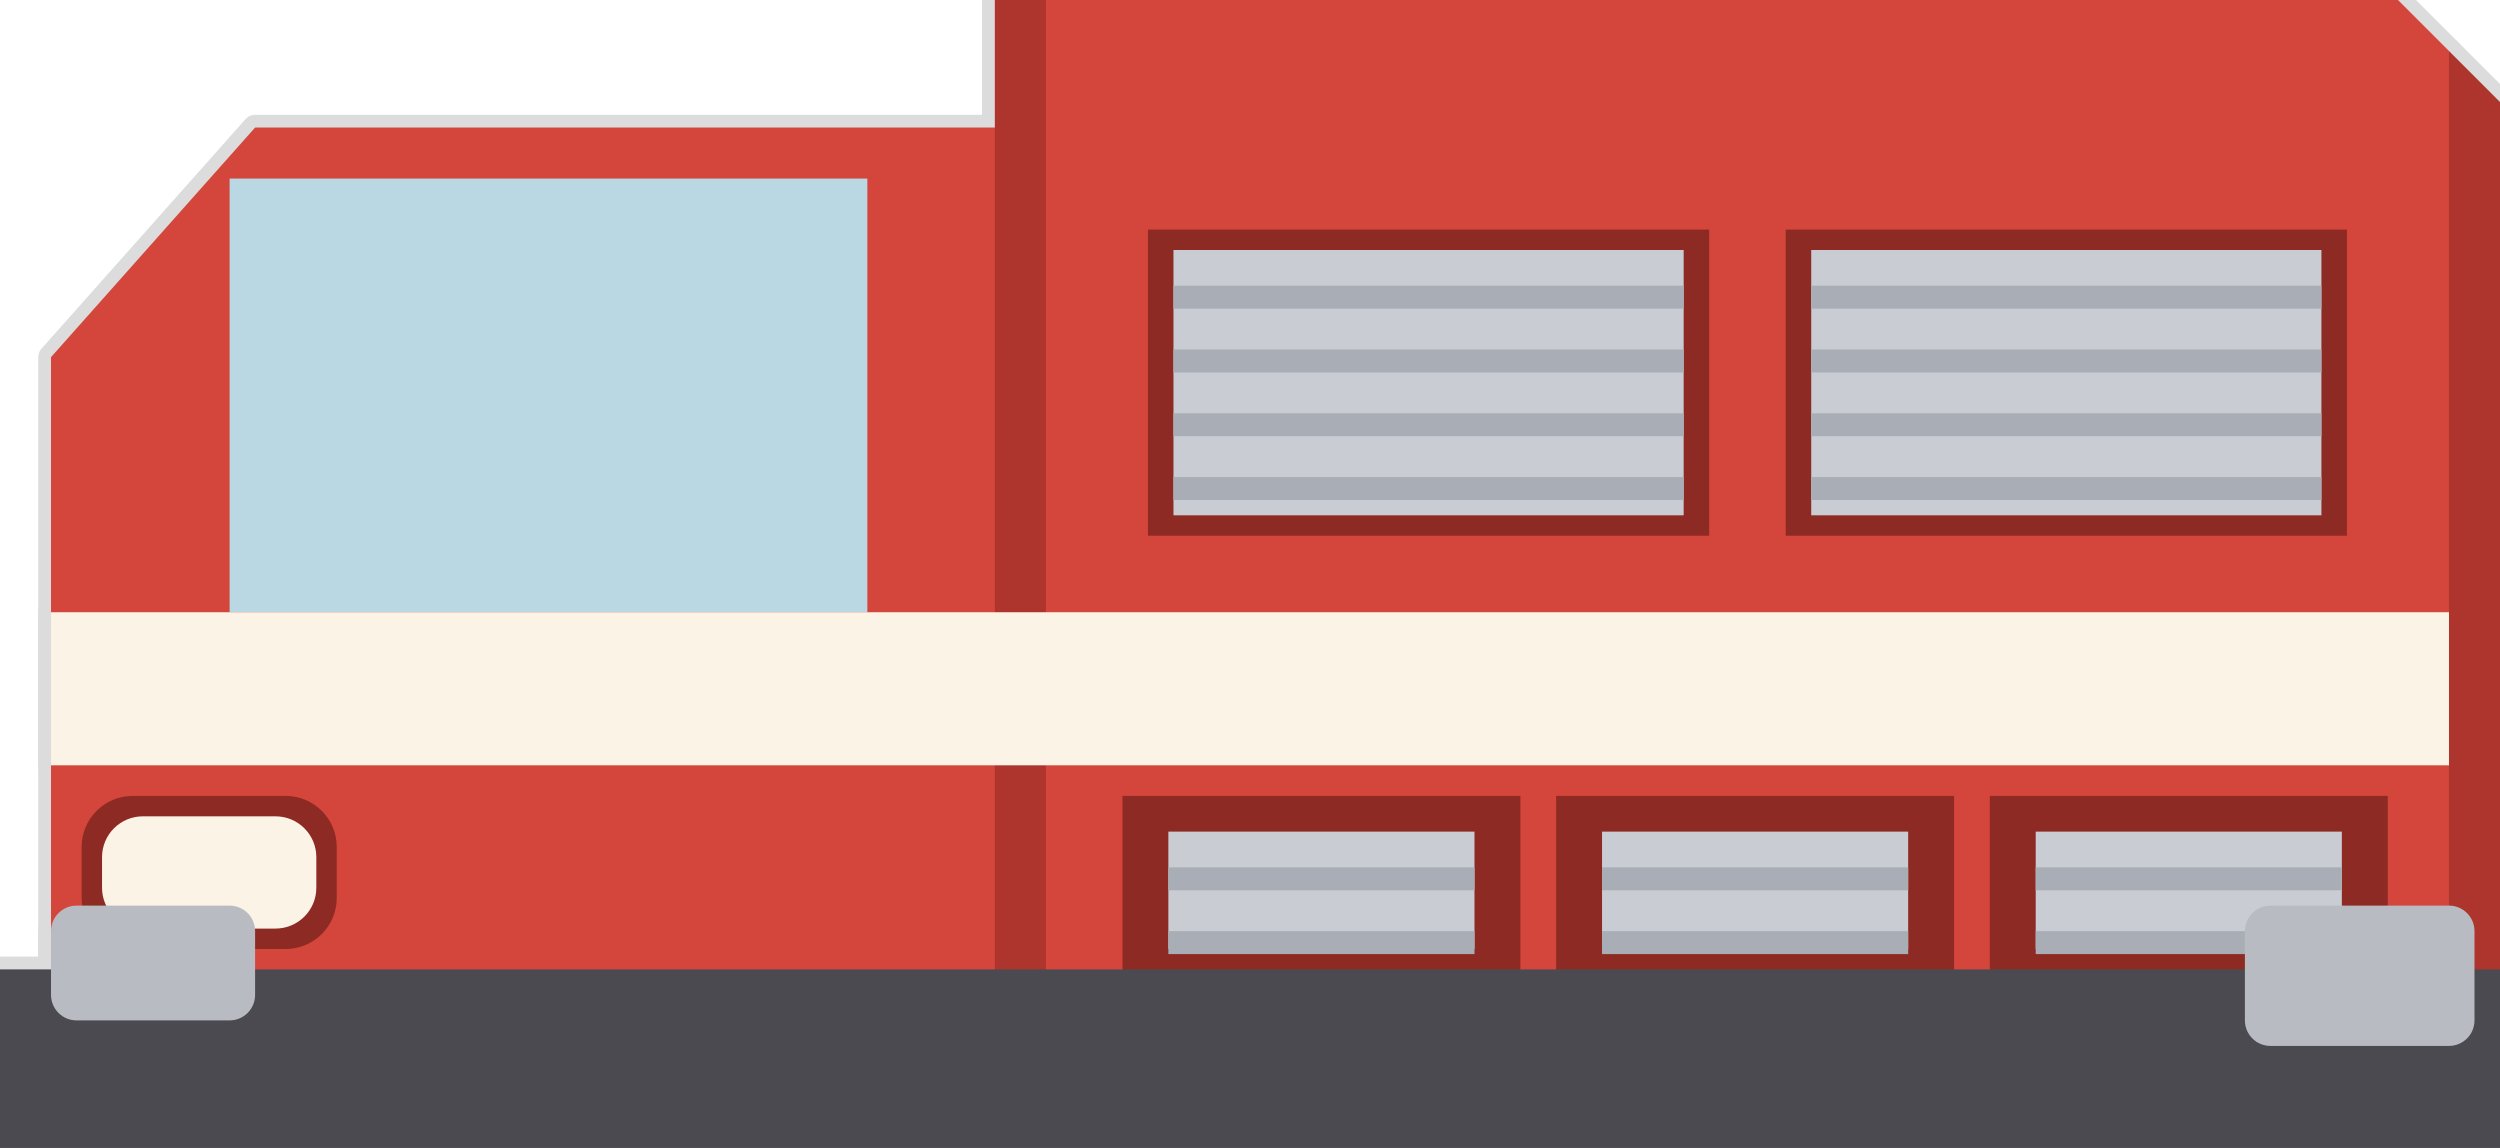
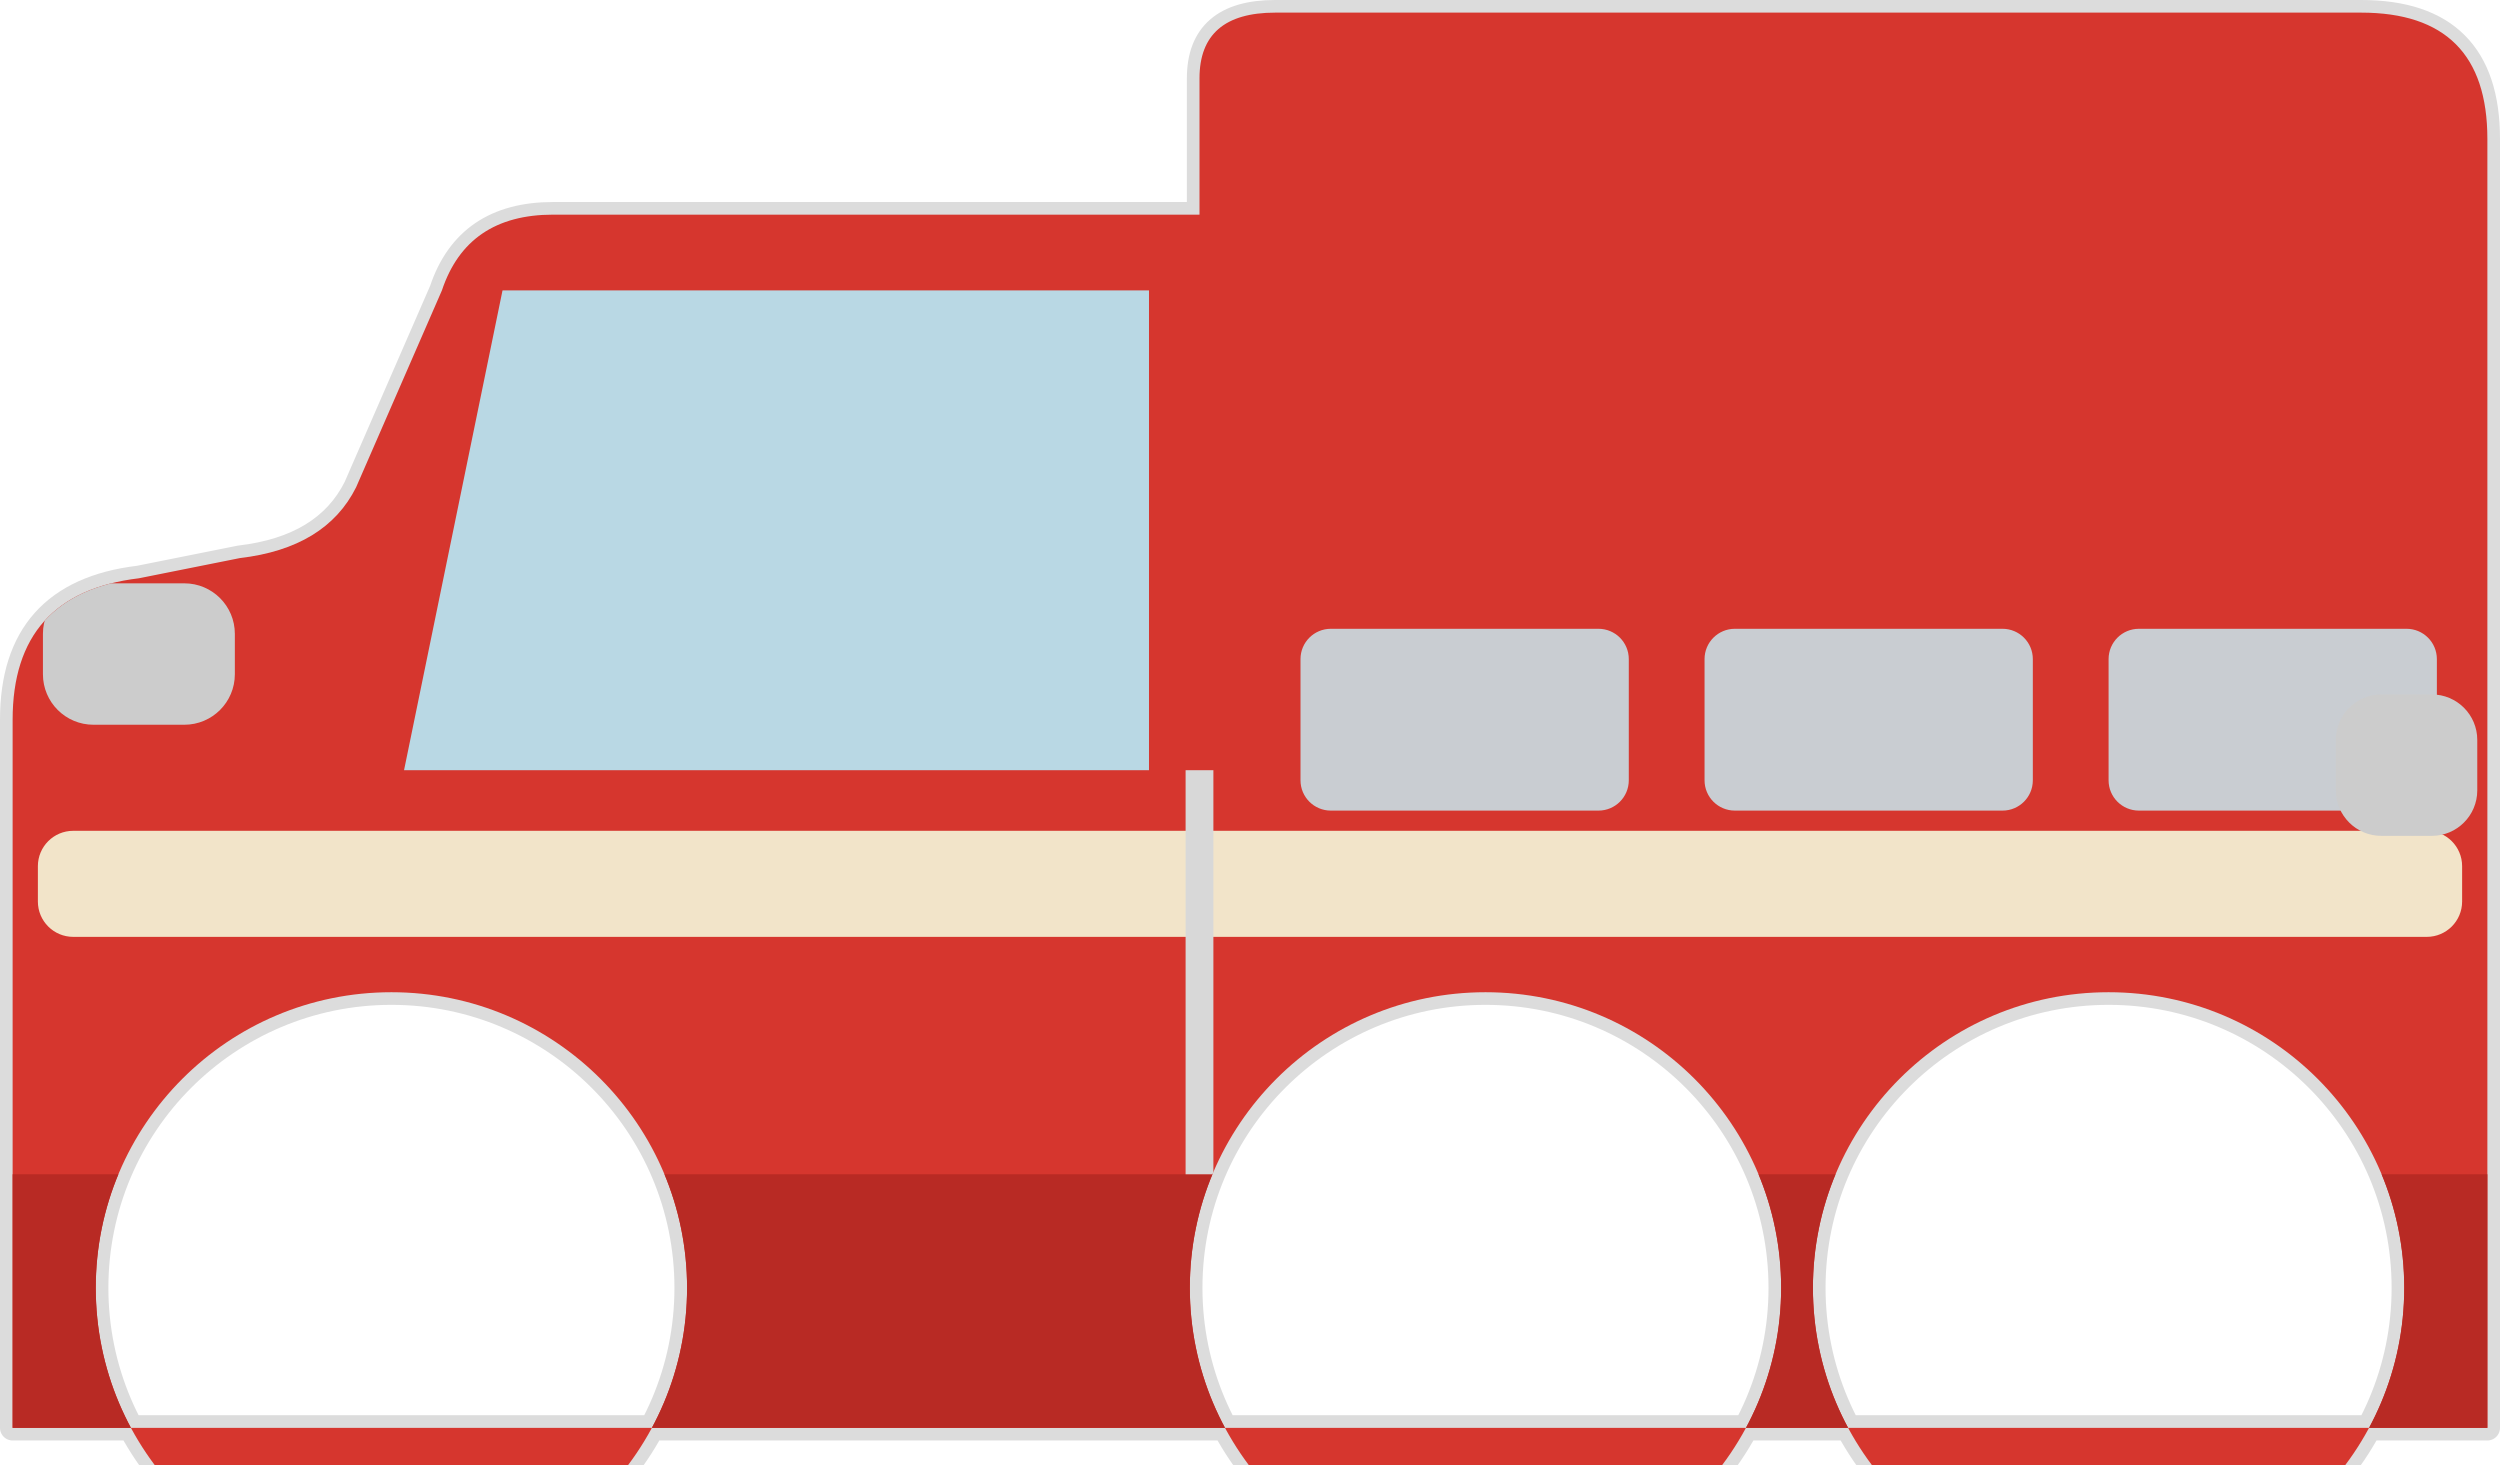
- <svg xmlns="http://www.w3.org/2000/svg" width="294" height="135" viewBox="1 8 98 45">
-   <g id="paperscrape-outline" fill="#dcdcdc" stroke="#dcdcdc" stroke-width="1.0" stroke-linejoin="round" stroke-linecap="round">
-     <path d="M5 52 L5 24 L13 15 L42 15 L42 10 L97 10 L99 12 L99 52 Z" />
-     <path d="M3 50 L3 22 L11 13 L40 13 L40 8 L95 8 L97 10 L97 50 Z" />
-     <rect x="40" y="8" width="2" height="42" />
-     <rect x="10" y="15" width="25" height="17" />
-     <rect x="46" y="17" width="22" height="12" />
-     <rect x="71" y="17" width="22" height="12" />
-     <rect x="3" y="32" width="94" height="6" />
-     <rect x="45" y="39.2" width="15.6" height="7.6" />
-     <rect x="62" y="39.2" width="15.6" height="7.6" />
-     <rect x="79" y="39.2" width="15.6" height="7.6" />
-     <rect x="1" y="46" width="98" height="7" />
-     <rect x="3" y="43.5" width="8" height="4.5" rx="1" />
-     <rect x="89" y="43.5" width="9" height="5.5" rx="1" />
+ <svg xmlns="http://www.w3.org/2000/svg" width="297" height="174" viewBox="-49.5 -24.5 99 58">
+   <g fill="#dcdcdc" stroke="#dcdcdc" stroke-width="1" stroke-linejoin="round" stroke-linecap="round">
+     <path fill-rule="evenodd" d="M-49 32.043 L-49 4 Q-49 -1 -44 -1.6 L-40 -2.4 Q-36.6 -2.8 -35.4 -5.2 L-32 -13 Q-31 -16 -27.6 -16 L-2 -16 L-2 -21.4 Q-2 -24 1 -24 L44 -24 Q49 -24 49 -19 L49 32.043 Z M-45.708 26.5 a11.708 11.708 0 1 0 23.416 0 a11.708 11.708 0 1 0 -23.416 0 Z M-2.383 26.5 a11.708 11.708 0 1 0 23.416 0 a11.708 11.708 0 1 0 -23.416 0 Z M22.292 26.5 a11.708 11.708 0 1 0 23.416 0 a11.708 11.708 0 1 0 -23.416 0 Z" />
  </g>
-   <path d="M5 52 L5 24 L13 15 L42 15 L42 10 L97 10 L99 12 L99 52 Z" fill="#AE352D" />
-   <path d="M3 50 L3 22 L11 13 L40 13 L40 8 L95 8 L97 10 L97 50 Z" fill="#D4453B" />
-   <rect x="40" y="8" width="2" height="42" fill="#AE352D" />
-   <rect x="10" y="15" width="25" height="17" fill="#B9D8E4" />
-   <rect x="46" y="17" width="22" height="12" fill="#8E2A24" />
-   <rect x="47" y="17.8" width="20" height="10.4" fill="#C9CDD3" />
-   <rect x="47" y="19.2" width="20" height="0.9" fill="#A9AEB6" />
-   <rect x="47" y="21.7" width="20" height="0.9" fill="#A9AEB6" />
-   <rect x="47" y="24.2" width="20" height="0.9" fill="#A9AEB6" />
-   <rect x="47" y="26.7" width="20" height="0.9" fill="#A9AEB6" />
-   <rect x="71" y="17" width="22" height="12" fill="#8E2A24" />
-   <rect x="72" y="17.8" width="20" height="10.4" fill="#C9CDD3" />
-   <rect x="72" y="19.2" width="20" height="0.9" fill="#A9AEB6" />
-   <rect x="72" y="21.7" width="20" height="0.9" fill="#A9AEB6" />
-   <rect x="72" y="24.2" width="20" height="0.9" fill="#A9AEB6" />
-   <rect x="72" y="26.7" width="20" height="0.9" fill="#A9AEB6" />
-   <rect x="3" y="32" width="94" height="6" fill="#FBF4E6" />
-   <rect x="45" y="39.2" width="15.6" height="7.6" fill="#8E2A24" />
-   <rect x="45.8" y="39.8" width="14" height="6.2" fill="#8E2A24" />
-   <rect x="46.8" y="40.6" width="12" height="4.6" fill="#C9CDD3" />
-   <rect x="46.8" y="42.0" width="12" height="0.9" fill="#A9AEB6" />
-   <rect x="46.8" y="44.5" width="12" height="0.9" fill="#A9AEB6" />
-   <rect x="62" y="39.2" width="15.6" height="7.6" fill="#8E2A24" />
-   <rect x="62.8" y="39.8" width="14" height="6.2" fill="#8E2A24" />
-   <rect x="63.8" y="40.6" width="12" height="4.6" fill="#C9CDD3" />
-   <rect x="63.8" y="42.0" width="12" height="0.9" fill="#A9AEB6" />
-   <rect x="63.8" y="44.5" width="12" height="0.9" fill="#A9AEB6" />
-   <rect x="79" y="39.2" width="15.6" height="7.6" fill="#8E2A24" />
-   <rect x="79.8" y="39.8" width="14" height="6.2" fill="#8E2A24" />
-   <rect x="80.8" y="40.6" width="12" height="4.6" fill="#C9CDD3" />
-   <rect x="80.8" y="42.0" width="12" height="0.9" fill="#A9AEB6" />
-   <rect x="80.8" y="44.5" width="12" height="0.9" fill="#A9AEB6" />
-   <rect x="4.2" y="39.2" width="10" height="6" rx="2" fill="#8E2A24" />
-   <rect x="5" y="40" width="8.4" height="4.4" rx="1.6" fill="#FBF4E6" />
-   <rect x="1" y="46" width="98" height="7" fill="#4A4A50" />
-   <rect x="3" y="43.5" width="8" height="4.5" rx="1" fill="#B8BCC2" />
-   <rect x="89" y="43.5" width="9" height="5.5" rx="1" fill="#B8BCC2" />
+   <path fill-rule="evenodd" d="M-49 32.043 L-49 4 Q-49 -1 -44 -1.6 L-40 -2.4 Q-36.6 -2.8 -35.4 -5.2 L-32 -13 Q-31 -16 -27.6 -16 L-2 -16 L-2 -21.4 Q-2 -24 1 -24 L44 -24 Q49 -24 49 -19 L49 32.043 Z M-45.708 26.5 a11.708 11.708 0 1 0 23.416 0 a11.708 11.708 0 1 0 -23.416 0 Z M-2.383 26.5 a11.708 11.708 0 1 0 23.416 0 a11.708 11.708 0 1 0 -23.416 0 Z M22.292 26.5 a11.708 11.708 0 1 0 23.416 0 a11.708 11.708 0 1 0 -23.416 0 Z" fill="#D6362E" />
+   <clipPath id="shell">
+     <path clip-rule="evenodd" d="M-49 32.043 L-49 4 Q-49 -1 -44 -1.6 L-40 -2.4 Q-36.6 -2.8 -35.4 -5.2 L-32 -13 Q-31 -16 -27.6 -16 L-2 -16 L-2 -21.4 Q-2 -24 1 -24 L44 -24 Q49 -24 49 -19 L49 32.043 Z M-45.708 26.5 a11.708 11.708 0 1 0 23.416 0 a11.708 11.708 0 1 0 -23.416 0 Z M-2.383 26.5 a11.708 11.708 0 1 0 23.416 0 a11.708 11.708 0 1 0 -23.416 0 Z M22.292 26.5 a11.708 11.708 0 1 0 23.416 0 a11.708 11.708 0 1 0 -23.416 0 Z" />
+   </clipPath>
+   <g clip-path="url(#shell)">
+     <path d="M-49 22 L49 22 L49 32.043 L-49 32.043 Z" fill="#B82A24" />
+     <rect x="-48" y="8.4" width="96" height="4.2" rx="1.4" fill="#F2E4C9" />
+     <path d="M-33.5 6 L-29.6 -13 L-4 -13 L-4 6 Z" fill="#B9D8E4" />
+     <rect x="2" y="0.4" width="13" height="7.2" rx="1.2" fill="#C9CDD2" />
+     <rect x="18" y="0.4" width="13" height="7.2" rx="1.2" fill="#C9CDD2" />
+     <rect x="34" y="0.4" width="13" height="7.2" rx="1.2" fill="#C9CDD2" />
+     <path d="M-2 6 L-2 22" stroke="#d8d8d8" stroke-width="1.1" fill="none" />
+     <rect x="-47.8" y="-1.4" width="7.6" height="5.6" rx="2" fill="#cccccc" />
+     <rect x="43" y="3.0" width="5.6" height="5.6" rx="1.8" fill="#cccccc" />
+   </g>
</svg>
